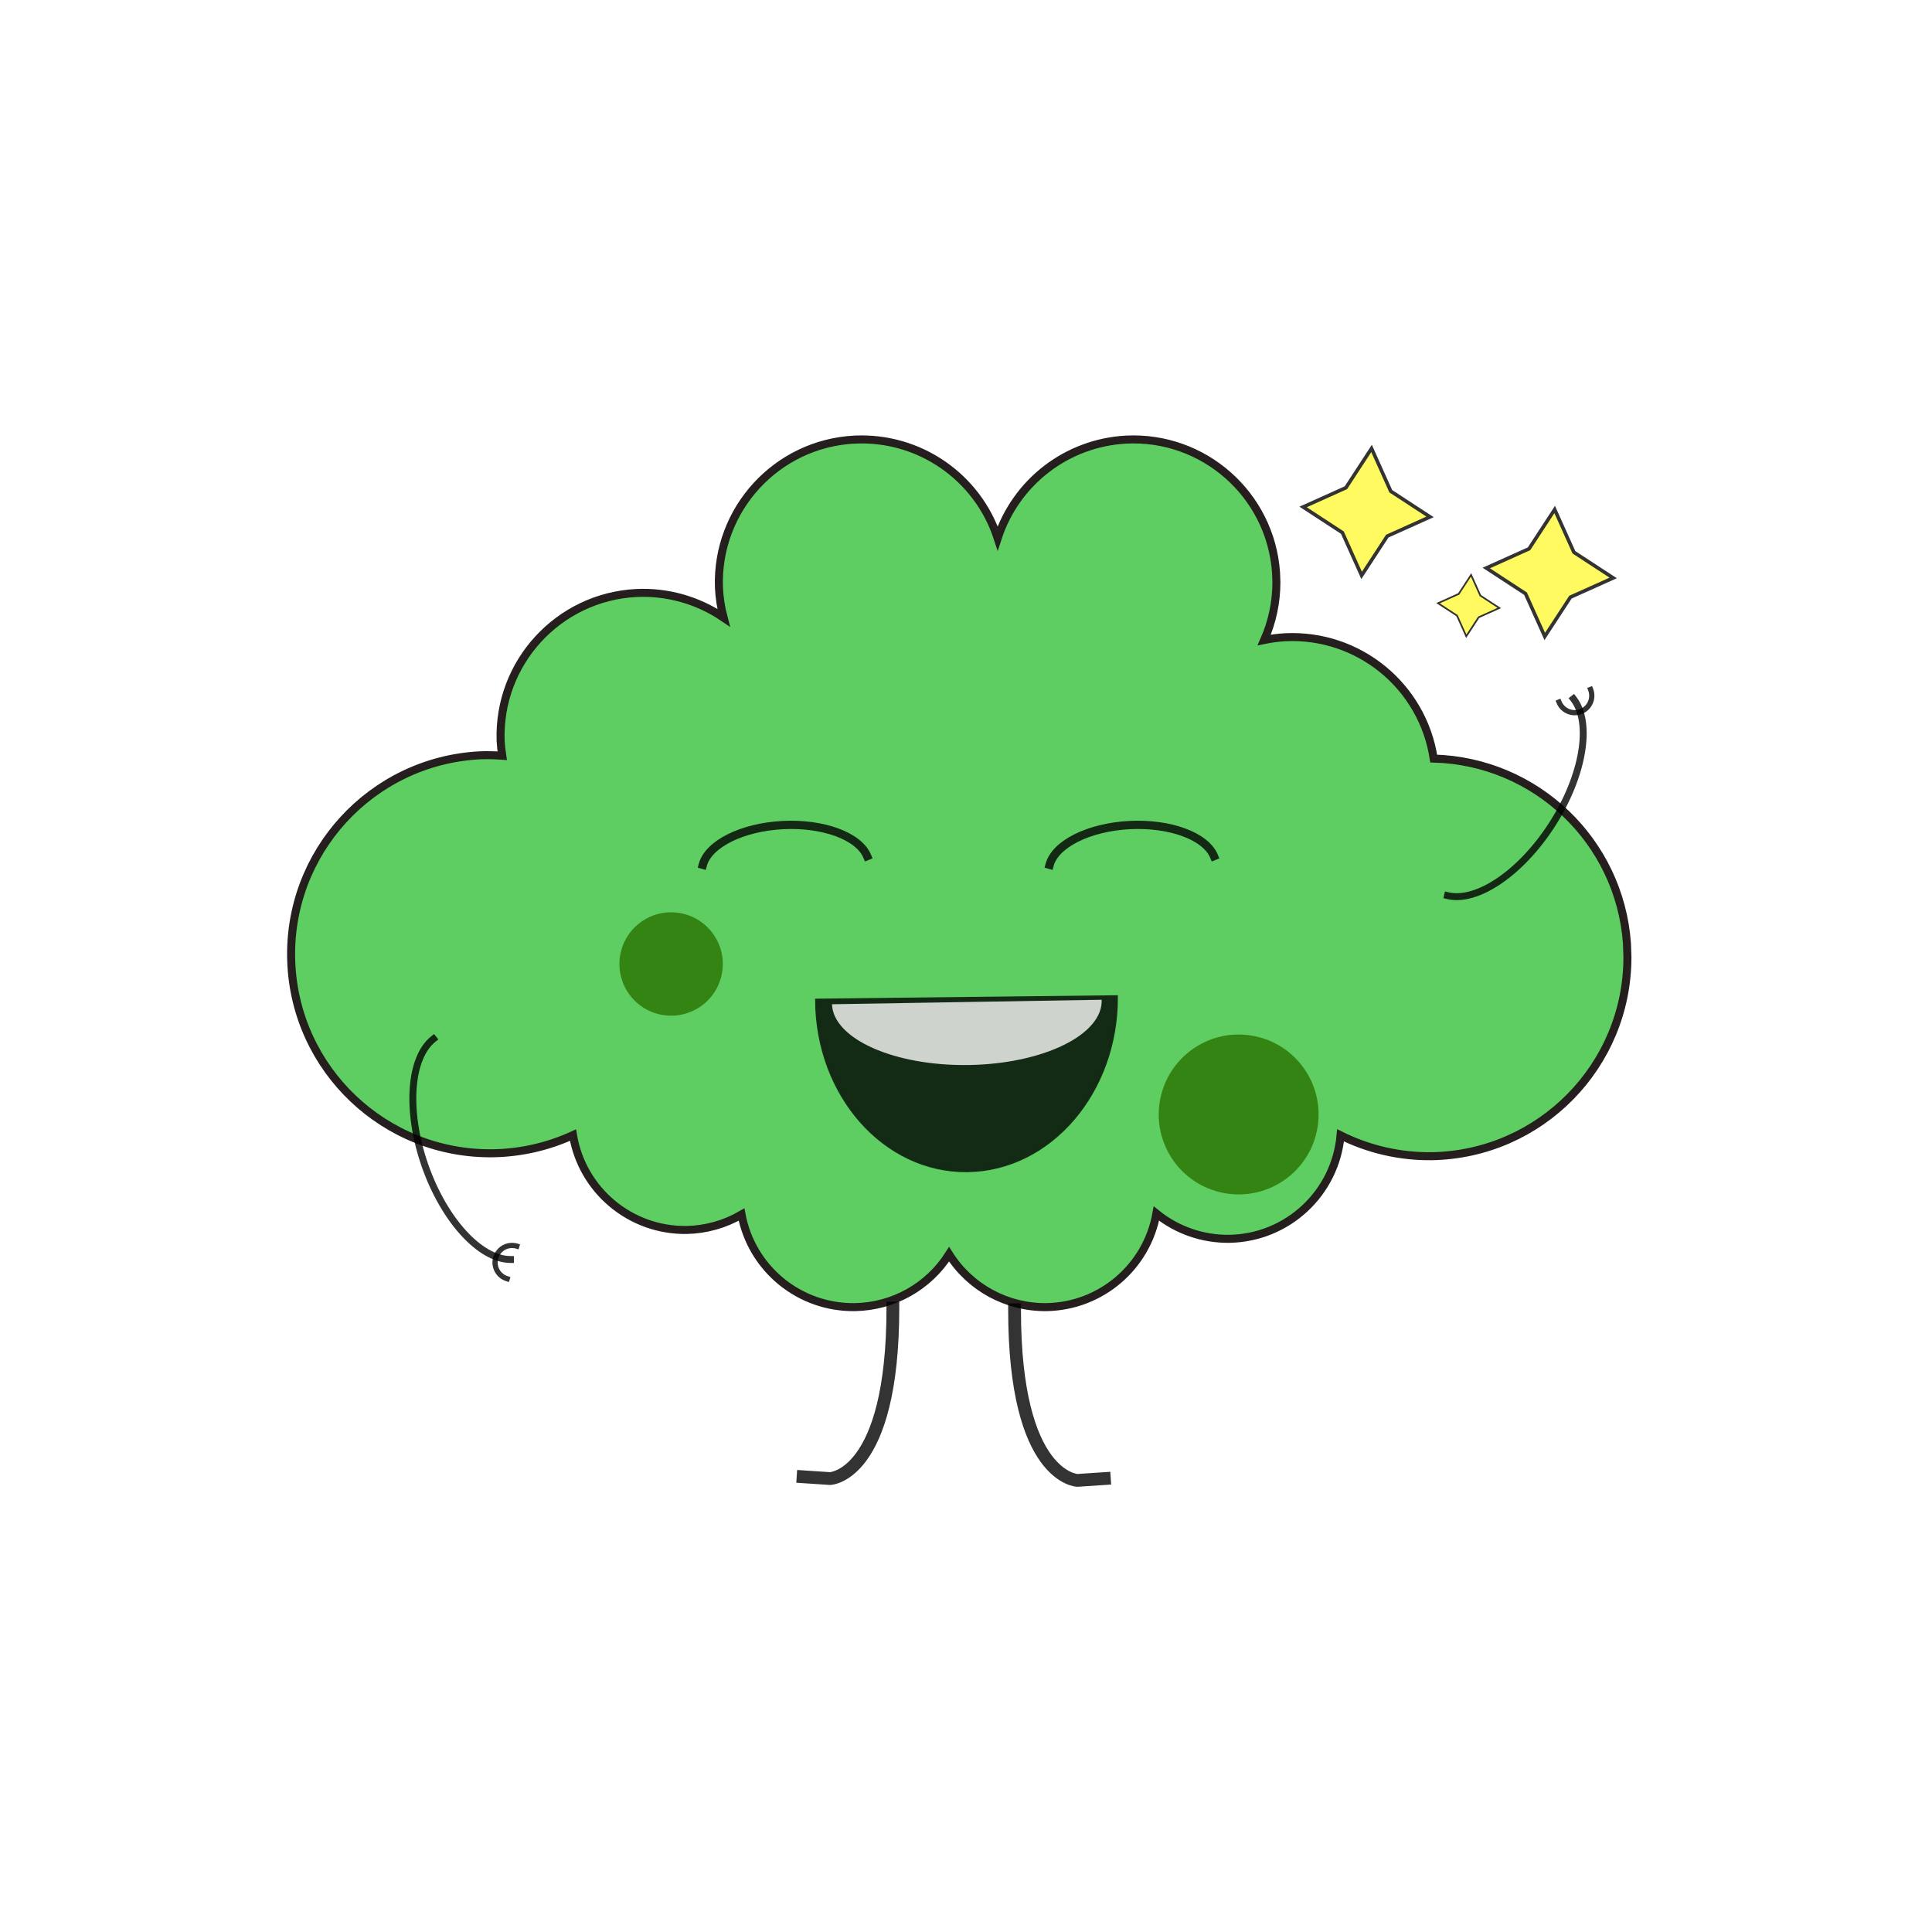
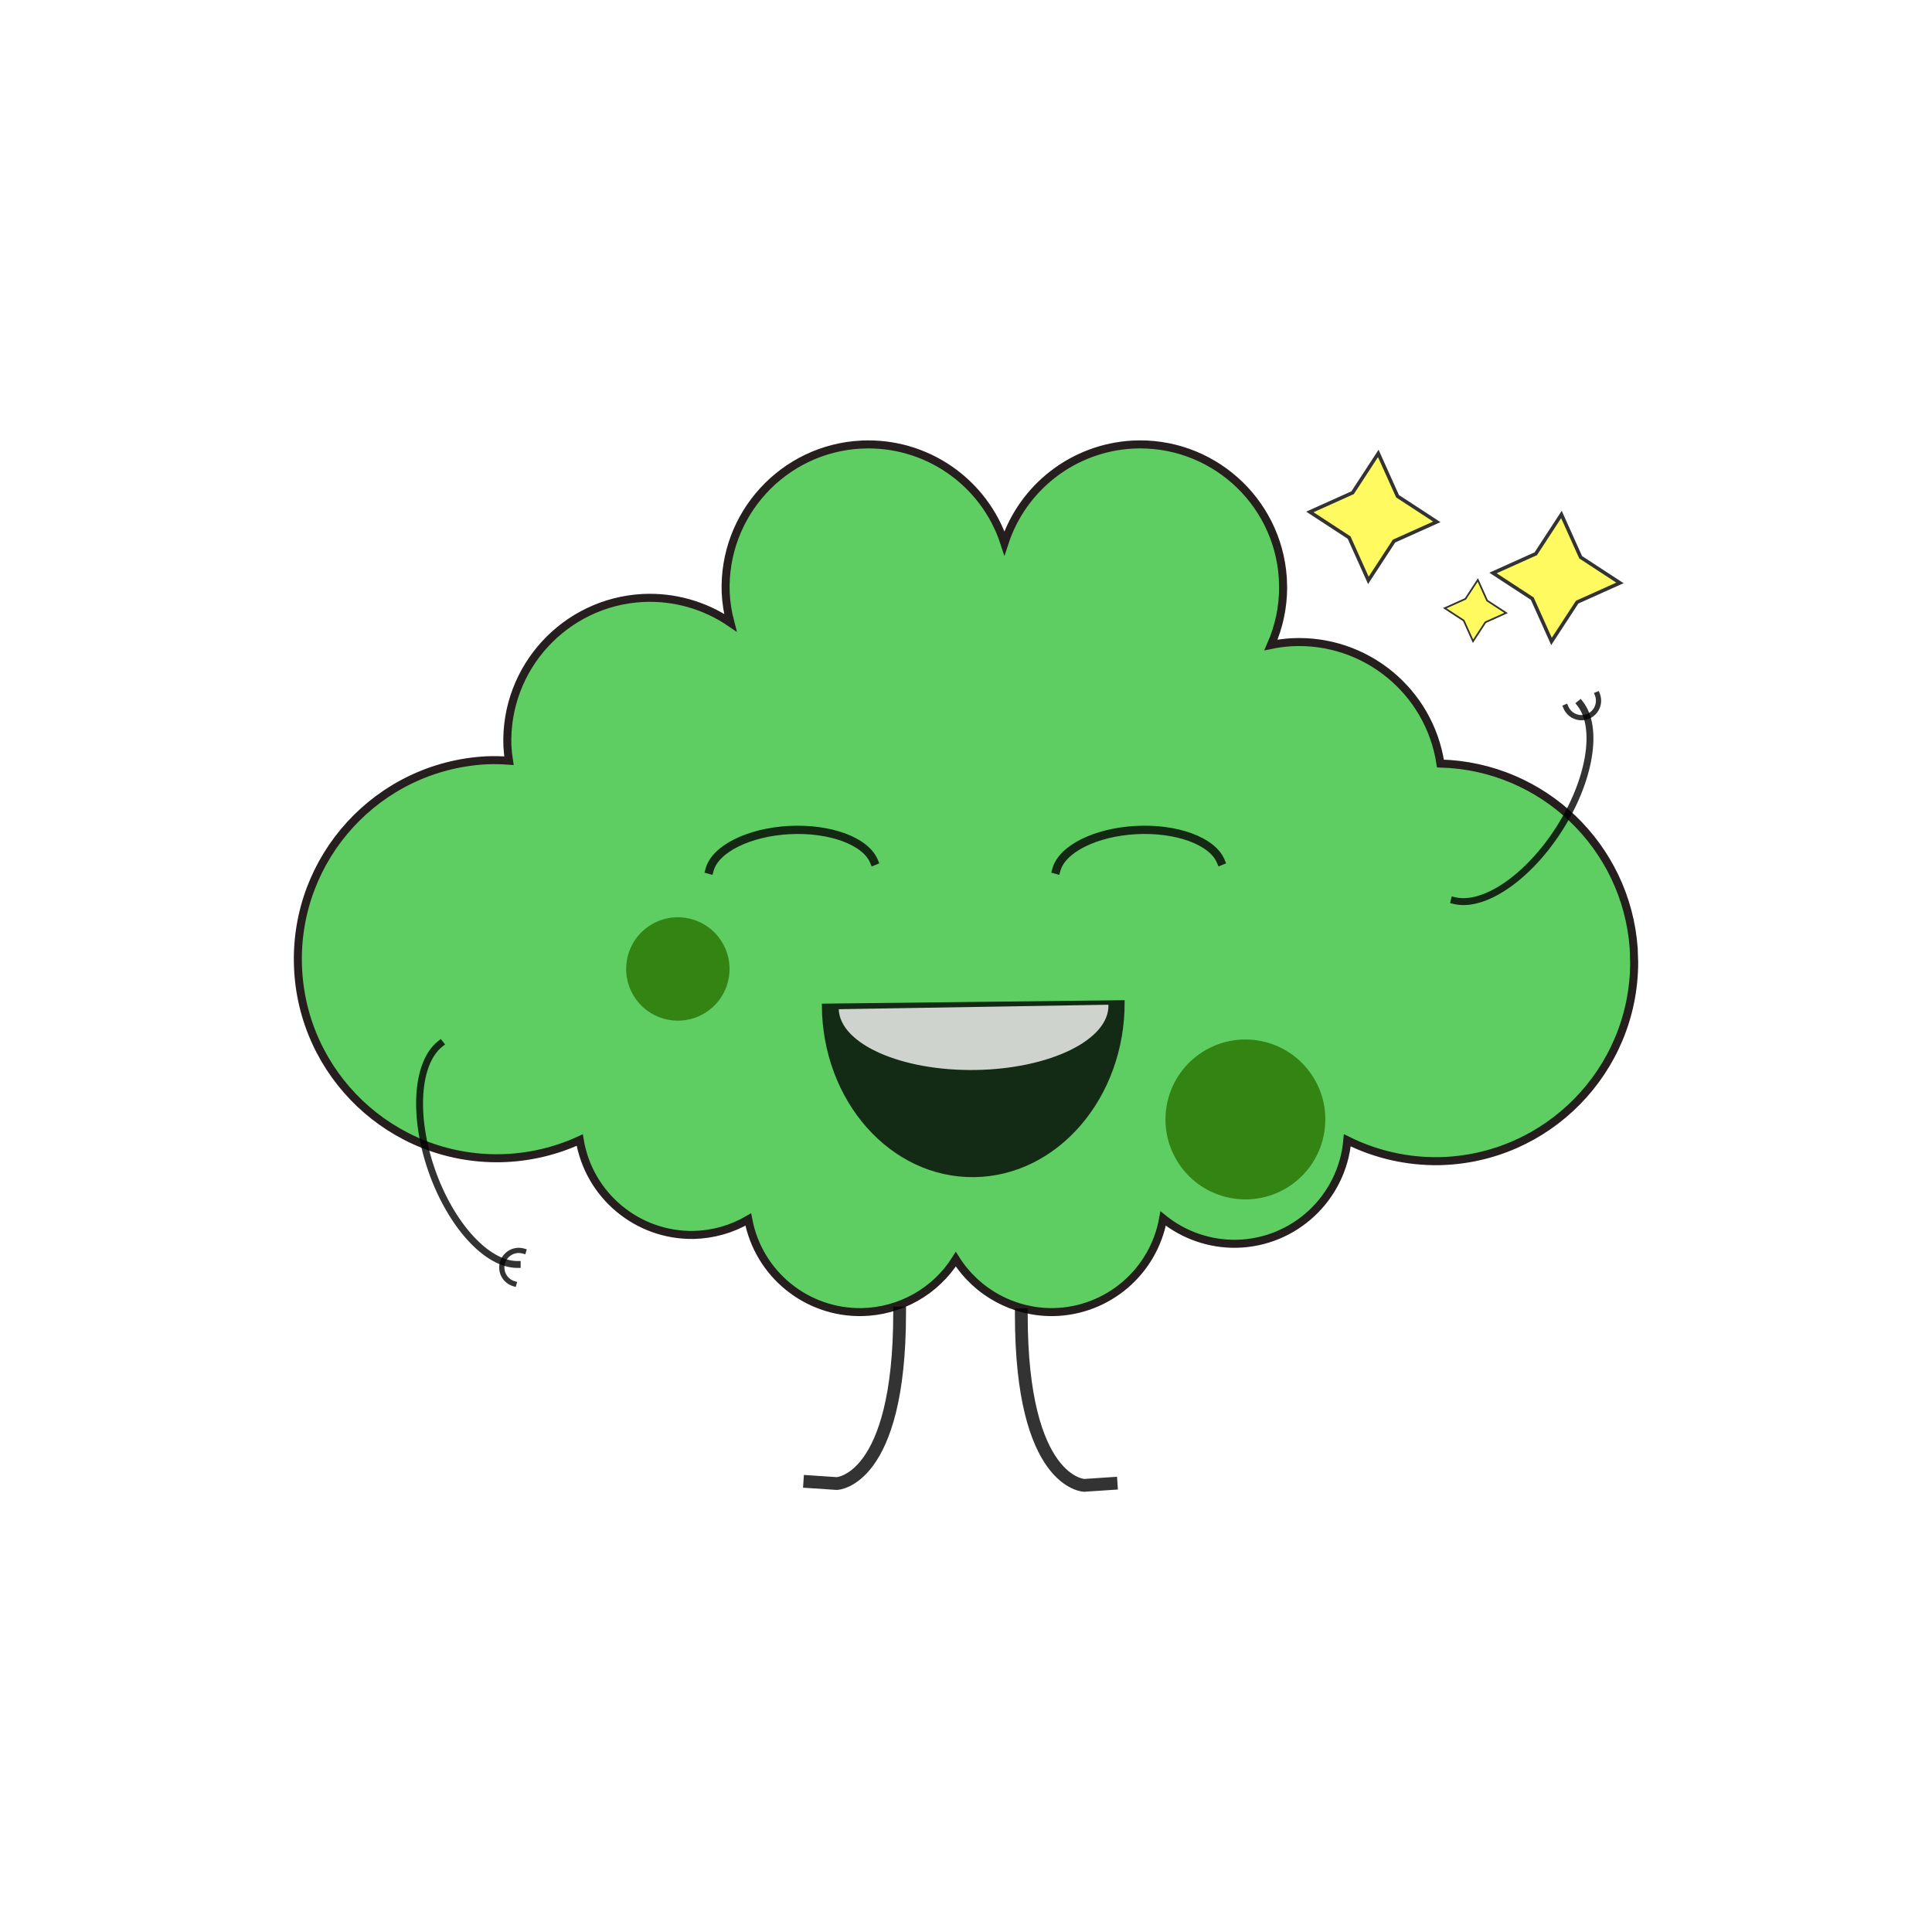
<svg xmlns="http://www.w3.org/2000/svg" width="7cm" height="7cm" viewBox="0 0 70 70" version="1.1" id="svg1">
  <defs id="defs1" />
  <g id="layer1">
-     <g id="g4" transform="translate(-5.815342,-214.5747)">
+     <g id="g4" transform="translate(-5.570977,-214.3946)">
      <g id="g141" transform="matrix(0.5808344,0,0,0.5808344,-39.64399,130.6667)">
        <path id="path37" style="fill:#5ece63;fill-opacity:0.995;stroke:#241c1c;stroke-width:0.5;stroke-linecap:square;stroke-linejoin:miter;stroke-dasharray:none;stroke-dashoffset:15.224;stroke-opacity:0.984;paint-order:markers fill stroke" d="m 131.565,171.882 a 8.925,8.925 0 0 0 -8.453,9.224 8.925,8.925 0 0 0 0.291,1.884 8.925,8.925 0 0 0 -5.455,-1.538 8.925,8.925 0 0 0 -8.453,9.223 8.925,8.925 0 0 0 0.098,0.928 12.421,12.421 0 0 0 -1.396,-0.026 12.421,12.421 0 0 0 -11.765,12.837 12.421,12.421 0 0 0 12.63,11.986 12.421,12.421 0 0 0 4.946,-1.132 7.085,7.085 0 0 0 7.106,5.917 7.085,7.085 0 0 0 3.408,-0.961 7.085,7.085 0 0 0 7.081,5.774 7.085,7.085 0 0 0 5.865,-3.298 7.085,7.085 0 0 0 6.096,3.298 7.085,7.085 0 0 0 6.837,-5.836 7.085,7.085 0 0 0 4.572,1.575 7.085,7.085 0 0 0 6.916,-6.454 12.421,12.421 0 0 0 5.69,1.301 12.421,12.421 0 0 0 12.204,-12.419 l -0.03,-0.865 a 12.421,12.421 0 0 0 -12.055,-11.521 8.925,8.925 0 0 0 -9.267,-7.567 8.925,8.925 0 0 0 -1.304,0.17 8.925,8.925 0 0 0 0.759,-3.586 l -0.022,-0.621 a 8.925,8.925 0 0 0 -9.369,-8.291 8.925,8.925 0 0 0 -7.995,6.147 8.925,8.925 0 0 0 -8.934,-6.147 z" />
        <path style="opacity:0.8;fill:#000000;fill-opacity:0.995;stroke:#010101;stroke-width:0.196;stroke-linecap:square;stroke-linejoin:miter;stroke-dasharray:none;stroke-dashoffset:15.224;stroke-opacity:0.984;paint-order:markers fill stroke" id="path137" d="m -146.895,-208.323 a 9.347,10.734 0 0 1 9.347,-10.734 9.347,10.734 0 0 1 9.347,10.734 h -9.347 z" transform="matrix(-0.9999347,0.01143189,-0.00487597,-0.9999881,0,0)" />
        <path style="opacity:0.8;fill:#fdfdfd;fill-opacity:0.995;stroke:none;stroke-width:0.592;stroke-linecap:square;stroke-linejoin:miter;stroke-dasharray:none;stroke-dashoffset:15.224;stroke-opacity:0.984;paint-order:markers fill stroke" id="path138" d="m -139.234,-209.285 a 8.413,3.933 0 0 1 8.413,-3.933 8.413,3.933 0 0 1 8.413,3.933 h -8.413 z" transform="matrix(-0.9998617,0.01663054,-0.03713827,-0.9993101,0,0)" />
      </g>
      <g id="g140" transform="rotate(-33.22281,415.8098,320.2897)">
        <path style="opacity:0.8;fill:none;fill-opacity:0.984;stroke:#000000;stroke-width:0.25;stroke-linecap:square;stroke-linejoin:miter;stroke-dasharray:none;stroke-dashoffset:15.224;stroke-opacity:1;paint-order:markers fill stroke" id="path139" d="m 24.107,-131.052 a 4.299,2.182 0 0 1 -4.233,1.803 4.299,2.182 0 0 1 -4.233,-1.803" transform="matrix(-0.2418457,0.9703147,-0.9694675,-0.2452198,0,0)" />
        <path style="opacity:0.8;fill:none;fill-opacity:0.984;stroke:#000000;stroke-width:0.189;stroke-linecap:square;stroke-linejoin:miter;stroke-dasharray:none;stroke-dashoffset:15.224;stroke-opacity:1;paint-order:markers fill stroke" id="path140" d="m -55.615,-120.939 a 0.617,0.614 0 0 1 -0.308,0.532 0.617,0.614 0 0 1 -0.617,0 0.617,0.614 0 0 1 -0.308,-0.532" transform="rotate(139.5965)" />
      </g>
      <g id="g142" transform="rotate(-161.3913,107.1247,152.4938)">
        <path style="opacity:0.8;fill:none;fill-opacity:0.984;stroke:#000000;stroke-width:0.25;stroke-linecap:square;stroke-linejoin:miter;stroke-dasharray:none;stroke-dashoffset:15.224;stroke-opacity:1;paint-order:markers fill stroke" id="path141" d="m 24.107,-131.052 a 4.299,2.182 0 0 1 -4.233,1.803 4.299,2.182 0 0 1 -4.233,-1.803" transform="matrix(-0.2418457,0.9703147,-0.9694675,-0.2452198,0,0)" />
        <path style="opacity:0.8;fill:none;fill-opacity:0.984;stroke:#000000;stroke-width:0.189;stroke-linecap:square;stroke-linejoin:miter;stroke-dasharray:none;stroke-dashoffset:15.224;stroke-opacity:1;paint-order:markers fill stroke" id="path142" d="m -55.615,-120.939 a 0.617,0.614 0 0 1 -0.308,0.532 0.617,0.614 0 0 1 -0.617,0 0.617,0.614 0 0 1 -0.308,-0.532" transform="rotate(139.5965)" />
      </g>
      <path style="opacity:0.8;fill:none;fill-opacity:0.984;stroke:#000000;stroke-width:0.463;stroke-linecap:square;stroke-linejoin:miter;stroke-dasharray:none;stroke-dashoffset:15.224;stroke-opacity:1;paint-order:markers fill stroke" d="m 38.166,261.965 c 0,6.116 -2.277,6.181 -2.277,6.181 l -0.976,-0.065" id="path143" />
      <path style="opacity:0.8;fill:none;fill-opacity:0.984;stroke:#000000;stroke-width:0.463;stroke-linecap:square;stroke-linejoin:miter;stroke-dasharray:none;stroke-dashoffset:15.224;stroke-opacity:1;paint-order:markers fill stroke" d="m 42.575,262.031 c 0,6.116 2.277,6.181 2.277,6.181 l 0.976,-0.065" id="path144" />
      <path style="opacity:0.8;fill:none;fill-opacity:0.984;stroke:#000000;stroke-width:0.3;stroke-linecap:square;stroke-linejoin:miter;stroke-dasharray:none;stroke-dashoffset:15.224;stroke-opacity:1;paint-order:markers fill stroke" id="path145" d="m -14.189,-247.253 a 3.027,1.555 0 0 1 -2.981,1.285 3.027,1.555 0 0 1 -2.981,-1.285" transform="matrix(-0.9985975,0.05294408,-0.06920343,-0.9976026,0,0)" />
      <path style="opacity:0.8;fill:none;fill-opacity:0.984;stroke:#000000;stroke-width:0.3;stroke-linecap:square;stroke-linejoin:miter;stroke-dasharray:none;stroke-dashoffset:15.224;stroke-opacity:1;paint-order:markers fill stroke" id="path146" d="m -26.726,-247.918 a 3.027,1.555 0 0 1 -2.981,1.285 3.027,1.555 0 0 1 -2.981,-1.285" transform="matrix(-0.9985975,0.05294408,-0.06920343,-0.9976026,0,0)" />
      <path style="opacity:0.8;fill:#2a7100;fill-opacity:0.995;stroke:none;stroke-width:0.189;stroke-linecap:square;stroke-linejoin:miter;stroke-dasharray:none;stroke-dashoffset:15.224;stroke-opacity:0.996;paint-order:markers fill stroke" id="path107-8" d="m 53.492,255.704 a 2.896,2.896 0 0 1 -3.497,2.061 2.896,2.896 0 0 1 -2.123,-3.46 2.896,2.896 0 0 1 3.421,-2.185 2.896,2.896 0 0 1 2.245,3.382" />
      <path style="opacity:0.8;fill:#2a7100;fill-opacity:0.995;stroke:none;stroke-width:0.122;stroke-linecap:square;stroke-linejoin:miter;stroke-dasharray:none;stroke-dashoffset:15.224;stroke-opacity:0.996;paint-order:markers fill stroke" id="path147" d="m 31.94,249.987 a 1.872,1.872 0 0 1 -2.261,1.332 1.872,1.872 0 0 1 -1.373,-2.237 1.872,1.872 0 0 1 2.212,-1.412 1.872,1.872 0 0 1 1.452,2.186" />
      <path style="opacity:0.8;fill:#fff937;fill-opacity:0.995;stroke:#000000;stroke-width:0.3;stroke-linecap:square;stroke-linejoin:miter;stroke-dasharray:none;stroke-dashoffset:15.224;stroke-opacity:1;paint-order:markers fill stroke" id="path148" d="m 70.474,242.54 -3.858,-0.964 -3.769,1.27 0.964,-3.858 -1.269,-3.769 3.858,0.964 3.769,-1.27 -0.964,3.858 z" transform="matrix(0.3356981,-0.2645234,0.2645234,0.3356981,-30.18668,170.5243)" />
      <path style="opacity:0.8;fill:#fff937;fill-opacity:0.995;stroke:#000000;stroke-width:0.3;stroke-linecap:square;stroke-linejoin:miter;stroke-dasharray:none;stroke-dashoffset:15.224;stroke-opacity:1;paint-order:markers fill stroke" id="path149" d="m 70.474,242.54 -3.858,-0.964 -3.769,1.27 0.964,-3.858 -1.269,-3.769 3.858,0.964 3.769,-1.27 -0.964,3.858 z" transform="matrix(0.3356981,-0.2645234,0.2645234,0.3356981,-23.55114,172.7362)" />
      <path style="opacity:0.8;fill:#fff937;fill-opacity:0.995;stroke:#000000;stroke-width:0.3;stroke-linecap:square;stroke-linejoin:miter;stroke-dasharray:none;stroke-dashoffset:15.224;stroke-opacity:1;paint-order:markers fill stroke" id="path150" d="m 70.474,242.54 -3.858,-0.964 -3.769,1.27 0.964,-3.858 -1.269,-3.769 3.858,0.964 3.769,-1.27 -0.964,3.858 z" transform="matrix(0.1620601,-0.1277002,0.1277002,0.1620601,17.74501,206.2971)" />
    </g>
  </g>
</svg>
